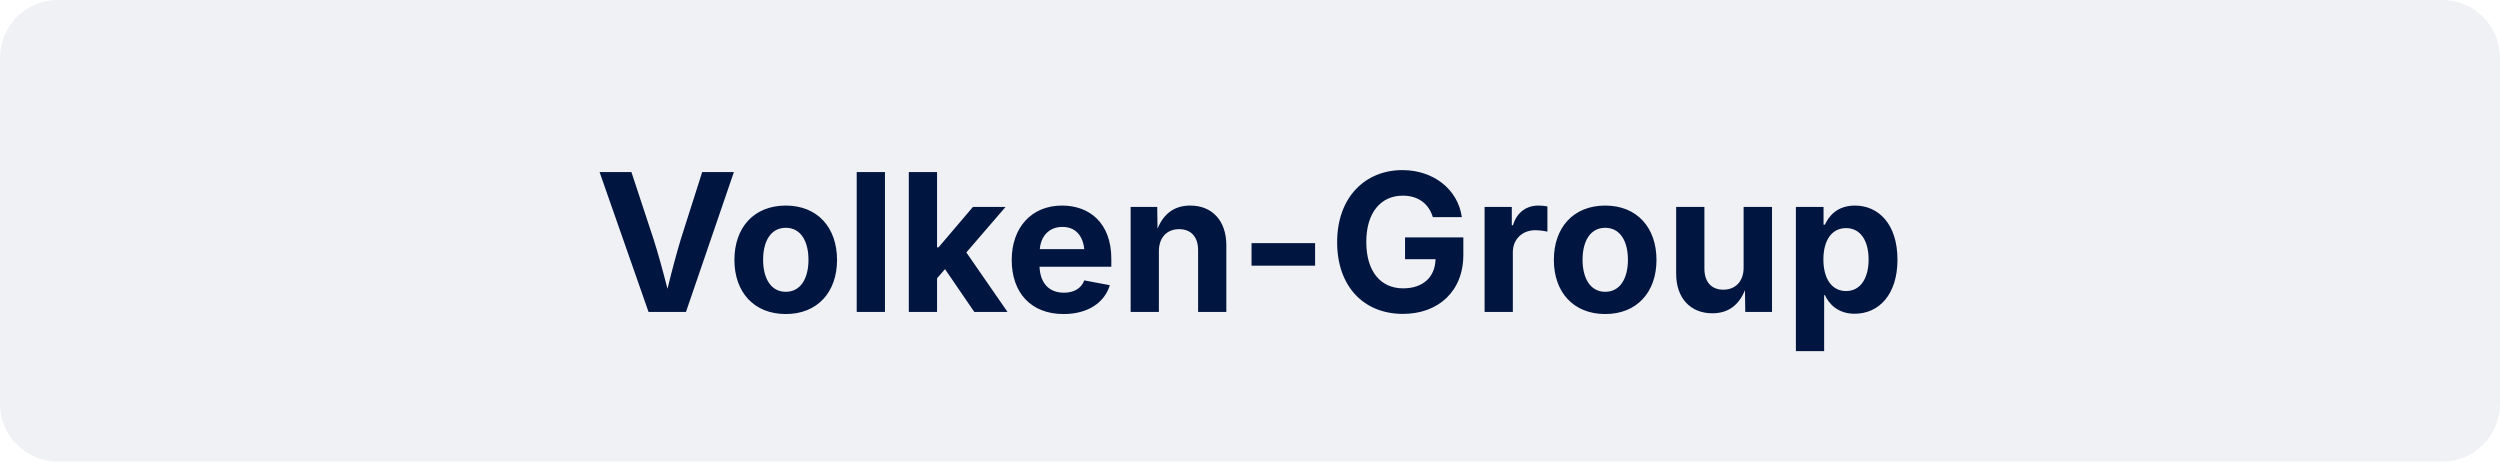
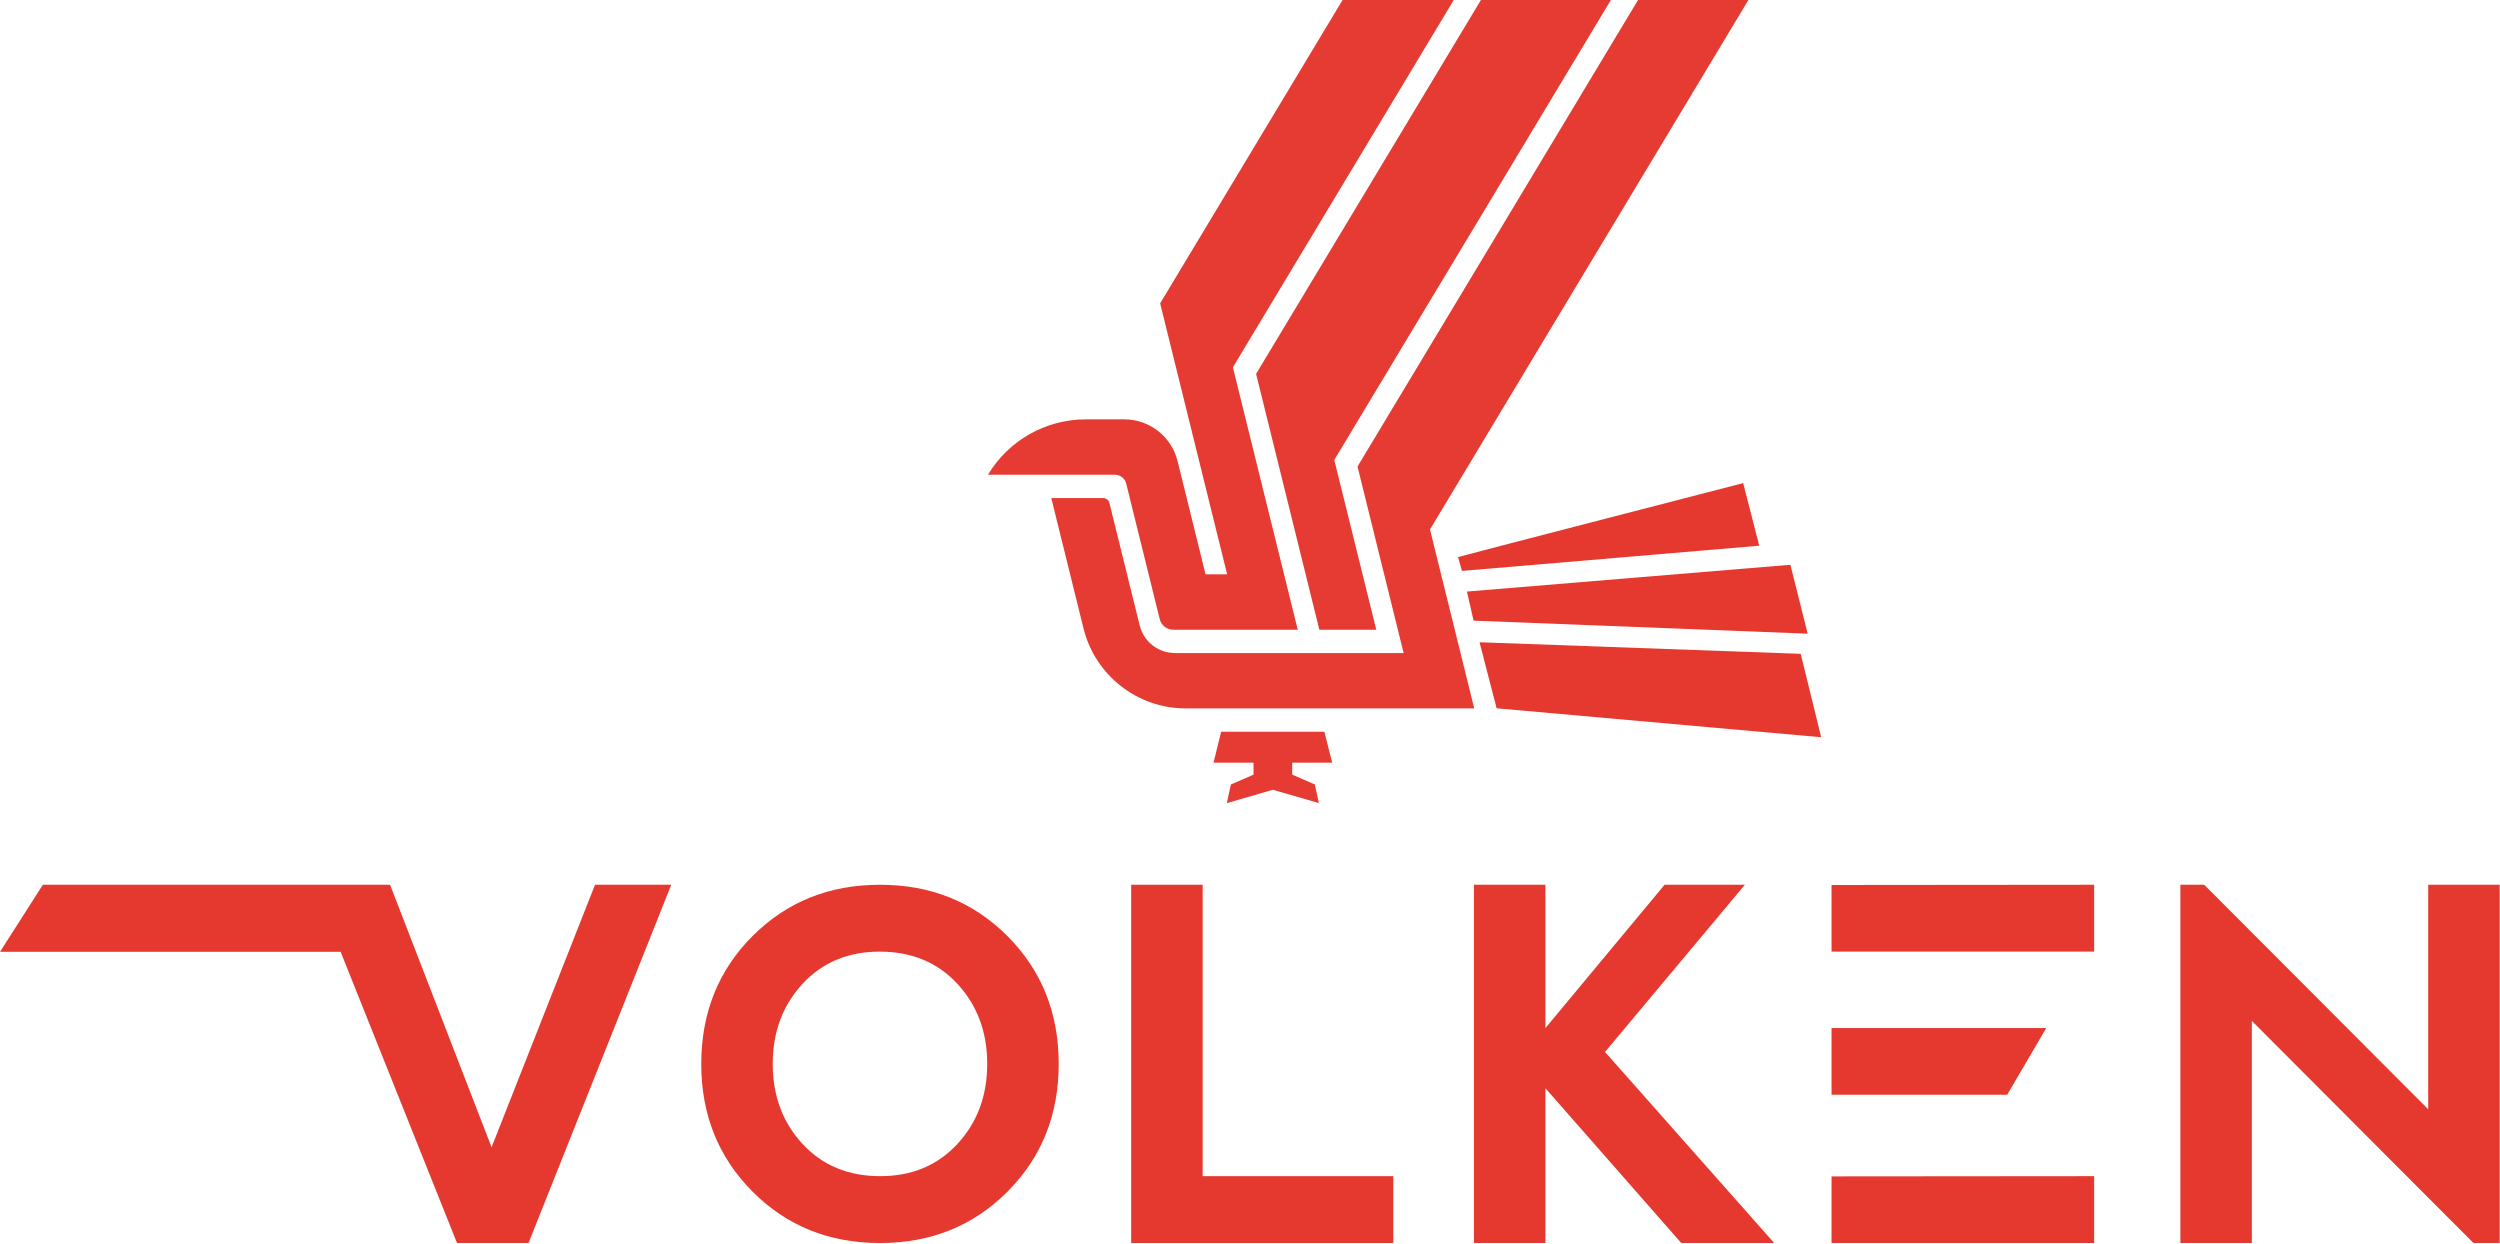
- <svg xmlns="http://www.w3.org/2000/svg" viewBox="0 0 260 48" width="260" height="48" role="img" aria-label="Volken-Group">
-   <rect width="260" height="48" rx="6" fill="#00153f" opacity="0.06" />
-   <text x="50%" y="52%" dominant-baseline="middle" text-anchor="middle" font-family="Inter, Arial, sans-serif" font-size="20" font-weight="700" fill="#00153f">Volken-Group</text>
+ <svg xmlns="http://www.w3.org/2000/svg" width="197px" height="98px" viewBox="0 0 197 98" version="1.1">
+   <g id="Symbols" stroke="none" stroke-width="1" fill="none" fill-rule="evenodd">
+     <g id="Header" transform="translate(-100, -20)">
+       <g id="Group-13">
+         <g id="Group-12">
+           <g id="Group-30" transform="translate(100, 20)">
+             <g id="Group-29">
+               <g id="Group" transform="translate(0, 69.71868)" fill="#E53930">
+                 <path d="M69.361,22.962 C71.852,22.962 73.88,22.115 75.445,20.421 C77.01,18.727 77.792,16.626 77.792,14.116 C77.792,11.607 77.01,9.505 75.445,7.81 C73.88,6.117 71.84,5.27 69.323,5.27 C66.832,5.27 64.804,6.117 63.239,7.81 C61.675,9.505 60.892,11.607 60.892,14.116 C60.892,16.626 61.675,18.727 63.239,20.421 C64.804,22.115 66.844,22.962 69.361,22.962 M59.296,24.176 C56.604,21.472 55.259,18.119 55.259,14.116 C55.259,10.1 56.604,6.744 59.296,4.047 C61.988,1.349 65.336,5.32907052e-15 69.342,5.32907052e-15 C73.348,5.32907052e-15 76.697,1.349 79.388,4.047 C82.08,6.744 83.426,10.1 83.426,14.116 C83.426,18.131 82.08,21.487 79.388,24.186 C76.697,26.883 73.348,28.232 69.342,28.232 C65.336,28.232 61.988,26.88 59.296,24.176" id="Fill-1" />
+                 <polygon id="Fill-3" points="94.771 2.90801187e-05 94.771 22.962 109.793 22.962 109.793 28.232 89.137 28.232 89.137 2.90801187e-05" />
+                 <polygon id="Fill-5" points="116.147 2.90801187e-05 121.78 2.90801187e-05 121.78 11.293 131.169 2.90801187e-05 137.498 2.90801187e-05 126.475 13.175 139.807 28.232 132.484 28.232 121.78 16.035 121.78 28.232 116.147 28.232" />
+                 <path d="M144.326,0.019 L165.019,0 L165.019,5.27 L144.326,5.27 L144.326,0.019 Z M144.326,11.293 L161.244,11.293 L158.17,16.544 L144.326,16.544 L144.326,11.293 Z" id="Fill-7" />
+                 <polygon id="Fill-9" points="144.326 22.98 165.019 22.962 165.019 28.231 144.326 28.231" />
+                 <polygon id="Fill-11" points="171.813 28.232 171.813 2.90801187e-05 173.69 2.90801187e-05 191.342 17.692 191.342 2.90801187e-05 196.975 2.90801187e-05 196.975 28.232 194.91 28.232 177.446 10.728 177.446 28.232" />
+                 <polygon id="Fill-13" points="46.887 2.90801187e-05 38.736 20.685 30.737 2.90801187e-05 24.728 2.90801187e-05 3.378 2.90801187e-05 -2.48689958e-14 5.284 26.841 5.284 36.014 28.232 41.647 28.232 52.896 2.90801187e-05" />
+               </g>
+               <g id="Group-10" transform="translate(77.85112, 0.000116)">
+                 <g id="Group-5" transform="translate(0, 0)">
+                   <path d="M37.042,43.897 C38.041,43.611 59.512,38.068 59.512,38.068 L60.776,43.002 L37.35,44.988 L37.042,43.897 Z" id="Fill-15" fill="#E53930" />
+                   <polygon id="Fill-17" fill="#E53930" points="37.743 46.614 38.266 48.907 64.593 49.934 63.233 44.504" />
+                   <polygon id="Fill-19" fill="#E53930" points="38.737 50.609 64.044 51.522 65.659 58.094 40.082 55.814" />
+                   <path d="M27.944,0 L13.569,23.902 L18.848,45.258 L17.147,45.258 L14.941,36.333 C14.463,34.402 12.734,33.045 10.749,33.045 L7.707,33.045 C4.552,33.045 1.628,34.701 3.55271368e-14,37.409 L10.006,37.409 C10.426,37.409 10.793,37.696 10.894,38.106 L13.534,48.782 C13.655,49.275 14.097,49.622 14.604,49.622 L24.412,49.622 L19.3,28.944 L36.705,0 L27.944,0 Z" id="Fill-21" fill="#E53B32" />
+                   <path d="M59.923,0 L51.226,0 L29.121,36.762 L32.754,51.459 L14.731,51.459 C13.417,51.459 12.272,50.561 11.956,49.283 L9.57,39.631 C9.514,39.405 9.311,39.246 9.079,39.246 L4.99,39.246 L7.526,49.506 C8.443,53.216 11.766,55.822 15.58,55.822 L38.318,55.822 L34.832,41.72 L59.923,0 Z" id="Fill-23" fill="#E53B32" />
+                   <polygon id="Fill-25" fill="#E53B32" points="21.129 29.461 26.113 49.622 30.599 49.622 27.291 36.245 49.086 -3.55271368e-15 38.845 -3.55271368e-15" />
+                   <polyline id="Fill-27" fill="#E53B32" points="27.127 60.097 26.509 57.659 18.377 57.659 17.774 60.097 20.928 60.097 20.928 61.041 19.143 61.816 18.825 63.284 22.451 62.233 26.077 63.284 25.758 61.816 23.974 61.041 23.974 60.097" />
+                 </g>
+               </g>
+             </g>
+           </g>
+         </g>
+       </g>
+     </g>
+   </g>
</svg>
